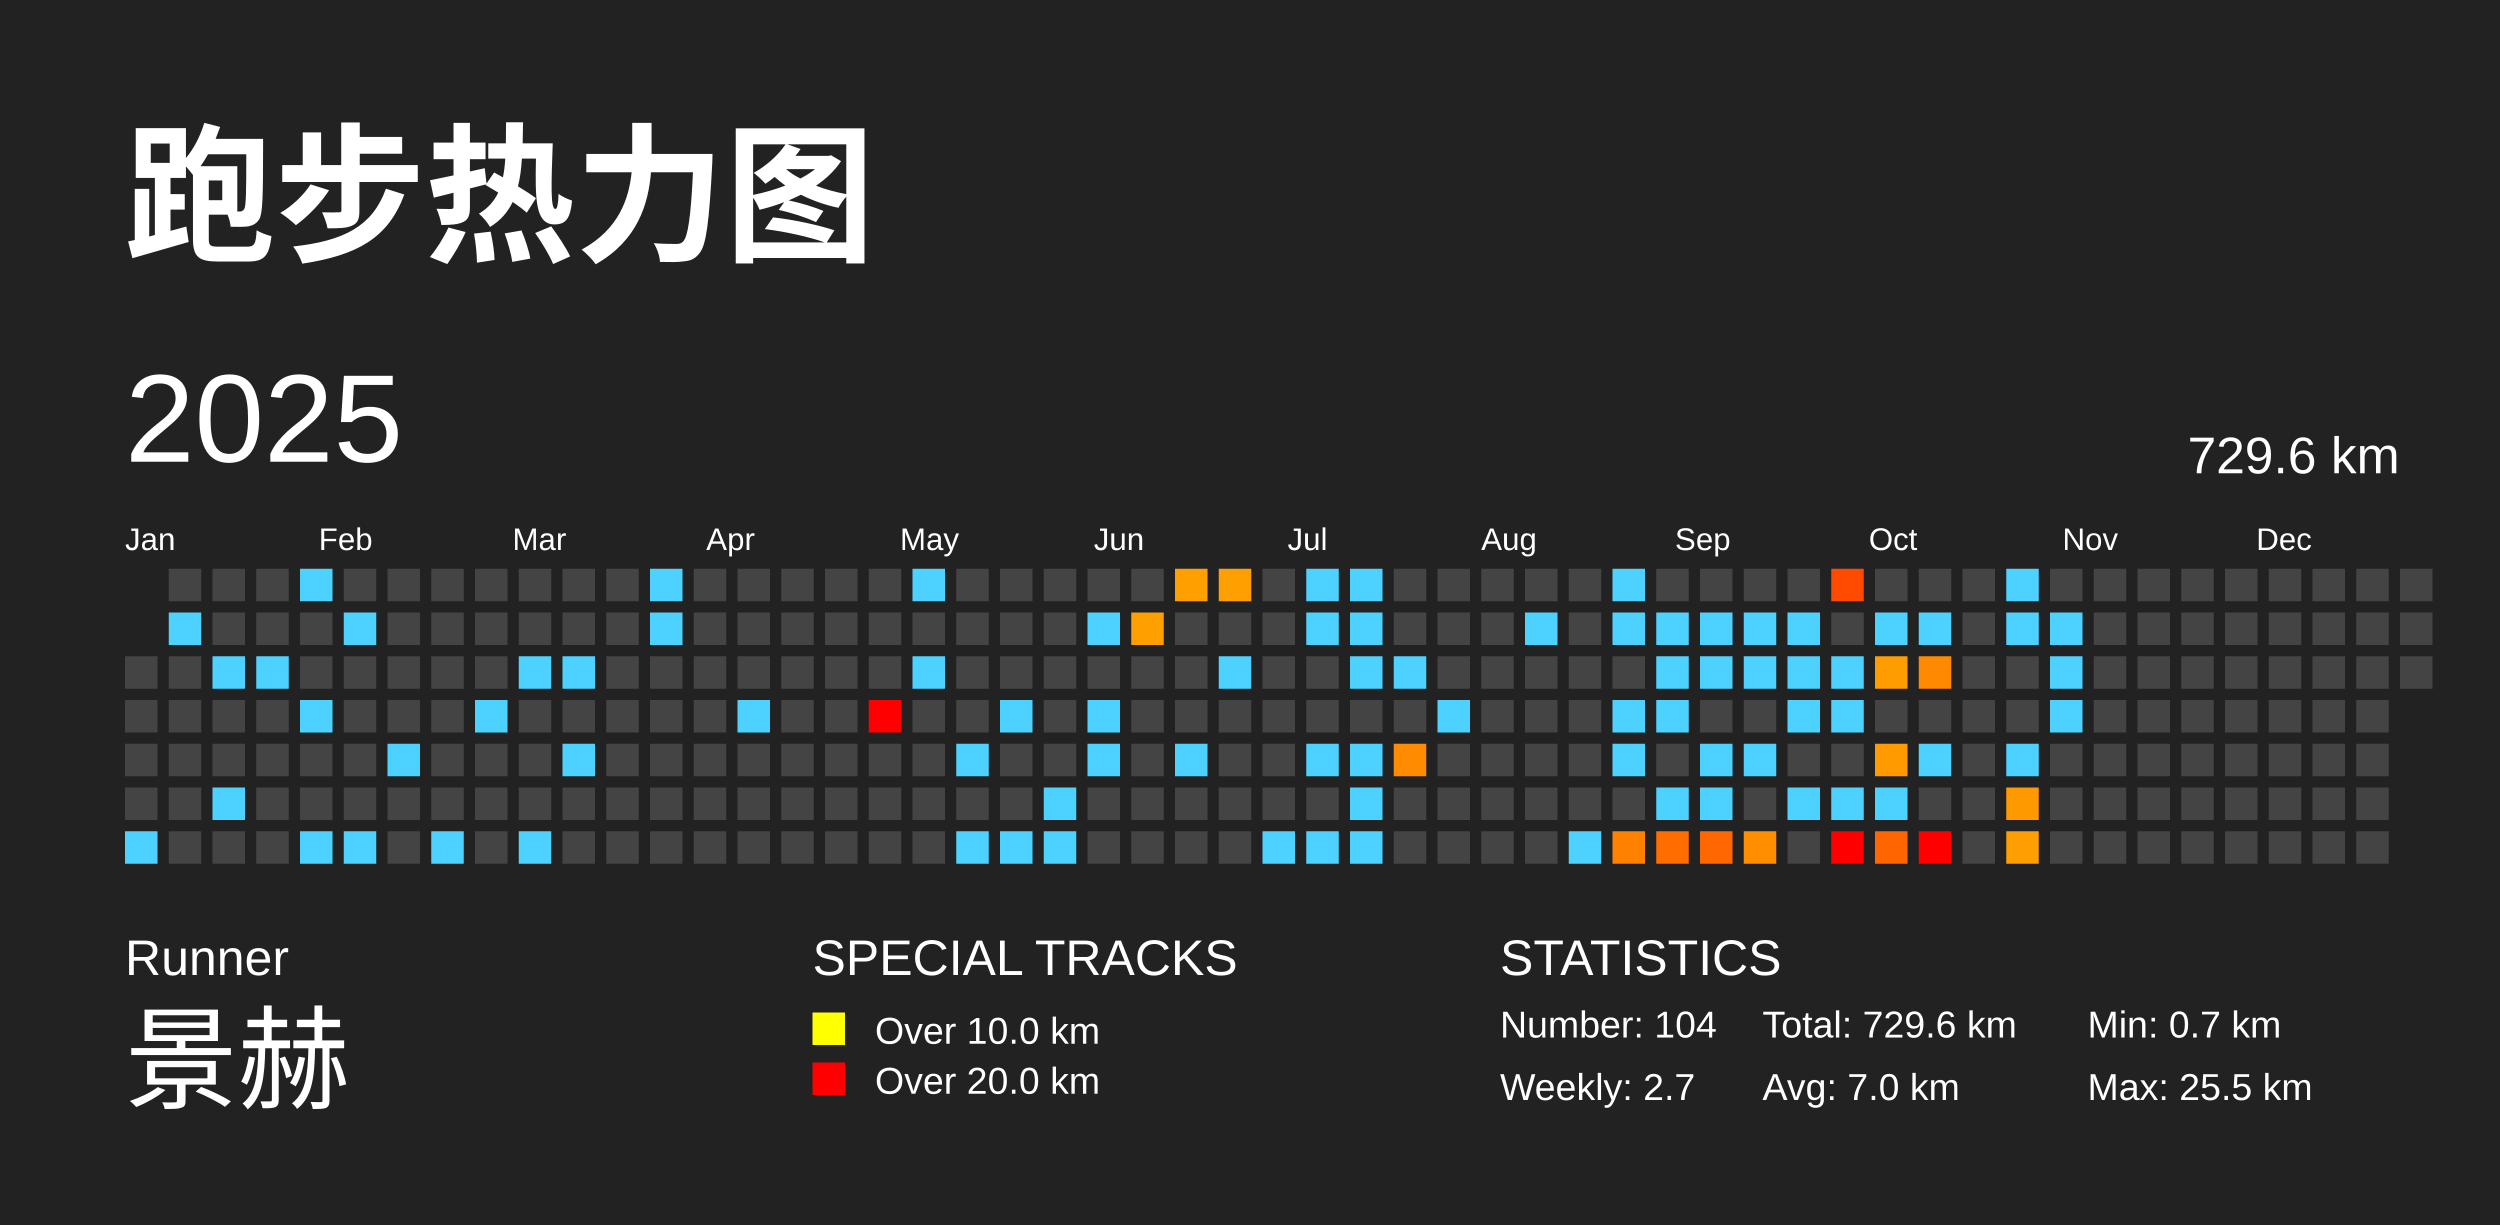
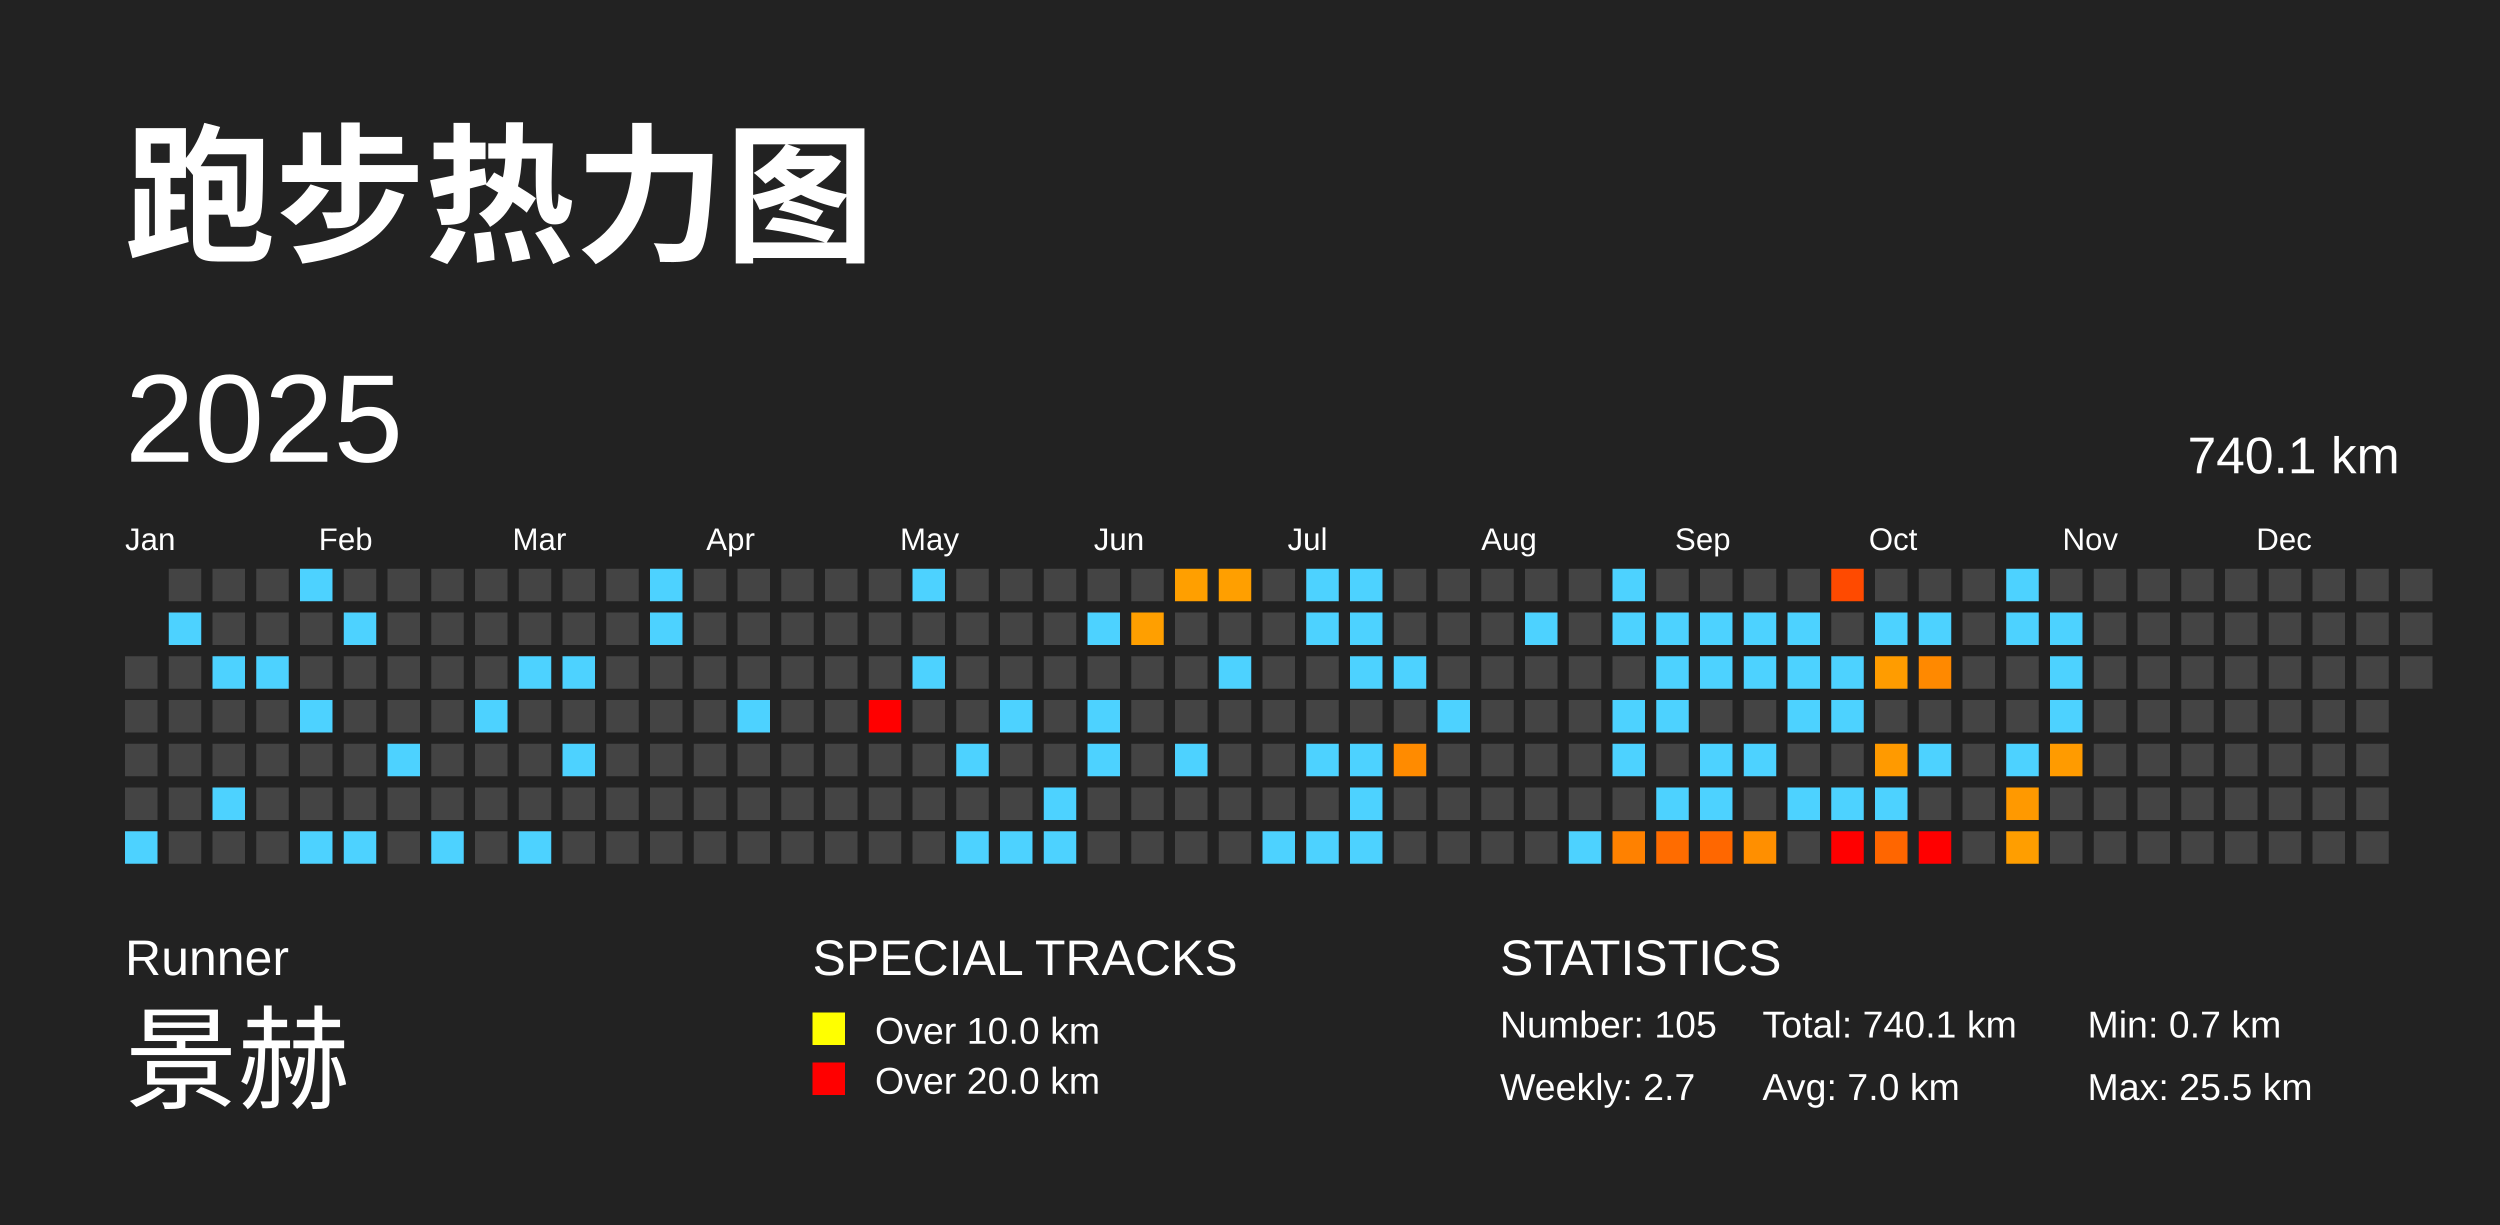
<svg xmlns="http://www.w3.org/2000/svg" baseProfile="full" height="98mm" version="1.1" viewBox="0,0,200,98" width="200mm">
  <defs />
  <rect fill="#222222" height="98" width="200" x="0" y="0" />
  <text fill="#FFFFFF" style="font-size:12px; font-family:Arial; font-weight:bold;" x="10" y="20">跑步热力图</text>
  <text fill="#FFFFFF" style="font-size:4px; font-family:Arial" x="10" y="78">Runner</text>
  <text fill="#FFFFFF" style="font-size:9px; font-family:Arial" x="10" y="88">景赫</text>
  <text fill="#FFFFFF" style="font-size:4px; font-family:Arial" x="65" y="78">SPECIAL TRACKS</text>
  <rect fill="yellow" height="2.6" width="2.6" x="65" y="81" />
  <text fill="#FFFFFF" style="font-size:3px; font-family:Arial" x="70" y="83.5">Over 10.0 km</text>
  <rect fill="red" height="2.6" width="2.6" x="65" y="85" />
  <text fill="#FFFFFF" style="font-size:3px; font-family:Arial" x="70" y="87.5">Over 20.0 km</text>
  <text fill="#FFFFFF" style="font-size:4px; font-family:Arial" x="120" y="78">STATISTICS</text>
-   <text fill="#FFFFFF" style="font-size:3px; font-family:Arial" x="120" y="83">Number: 104</text>
+   <text fill="#FFFFFF" style="font-size:3px; font-family:Arial" x="120" y="83">Number: 105</text>
  <text fill="#FFFFFF" style="font-size:3px; font-family:Arial" x="120" y="88">Weekly: 2.7</text>
-   <text fill="#FFFFFF" style="font-size:3px; font-family:Arial" x="141" y="83">Total: 729.6 km</text>
+   <text fill="#FFFFFF" style="font-size:3px; font-family:Arial" x="141" y="83">Total: 740.1 km</text>
  <text fill="#FFFFFF" style="font-size:3px; font-family:Arial" x="141" y="88">Avg: 7.0 km</text>
  <text fill="#FFFFFF" style="font-size:3px; font-family:Arial" x="167" y="83">Min: 0.7 km</text>
  <text fill="#FFFFFF" style="font-size:3px; font-family:Arial" x="167" y="88">Max: 25.5 km</text>
  <text dominant-baseline="hanging" fill="#FFFFFF" style="font-size:10.0px; font-family:Arial;" x="10" y="30">2025</text>
-   <text dominant-baseline="hanging" fill="#FFFFFF" style="font-size:4.125px; font-family:Arial;" x="175" y="35">729.6 km</text>
+   <text dominant-baseline="hanging" fill="#FFFFFF" style="font-size:4.125px; font-family:Arial;" x="175" y="35">740.1 km</text>
  <text fill="#FFFFFF" style="font-size:2.5px; font-family:Arial" x="10.0" y="44">Jan</text>
  <text fill="#FFFFFF" style="font-size:2.5px; font-family:Arial" x="25.5" y="44">Feb</text>
  <text fill="#FFFFFF" style="font-size:2.5px; font-family:Arial" x="41.0" y="44">Mar</text>
  <text fill="#FFFFFF" style="font-size:2.5px; font-family:Arial" x="56.5" y="44">Apr</text>
  <text fill="#FFFFFF" style="font-size:2.5px; font-family:Arial" x="72.0" y="44">May</text>
  <text fill="#FFFFFF" style="font-size:2.5px; font-family:Arial" x="87.5" y="44">Jun</text>
  <text fill="#FFFFFF" style="font-size:2.5px; font-family:Arial" x="103.0" y="44">Jul</text>
  <text fill="#FFFFFF" style="font-size:2.5px; font-family:Arial" x="118.5" y="44">Aug</text>
  <text fill="#FFFFFF" style="font-size:2.5px; font-family:Arial" x="134.0" y="44">Sep</text>
  <text fill="#FFFFFF" style="font-size:2.5px; font-family:Arial" x="149.5" y="44">Oct</text>
  <text fill="#FFFFFF" style="font-size:2.5px; font-family:Arial" x="165.0" y="44">Nov</text>
  <text fill="#FFFFFF" style="font-size:2.5px; font-family:Arial" x="180.5" y="44">Dec</text>
  <rect fill="#444444" height="2.6" width="2.6" x="10.0" y="52.5" />
  <rect fill="#444444" height="2.6" width="2.6" x="10.0" y="56.0" />
  <rect fill="#444444" height="2.6" width="2.6" x="10.0" y="59.5" />
  <rect fill="#444444" height="2.6" width="2.6" x="10.0" y="63.0" />
  <rect fill="#4dd2ff" height="2.6" width="2.6" x="10.0" y="66.5" />
  <rect fill="#444444" height="2.6" width="2.6" x="13.5" y="45.5" />
  <rect fill="#4dd2ff" height="2.6" width="2.6" x="13.5" y="49.0" />
  <rect fill="#444444" height="2.6" width="2.6" x="13.5" y="52.5" />
  <rect fill="#444444" height="2.6" width="2.6" x="13.5" y="56.0" />
  <rect fill="#444444" height="2.6" width="2.6" x="13.5" y="59.5" />
  <rect fill="#444444" height="2.6" width="2.6" x="13.5" y="63.0" />
  <rect fill="#444444" height="2.6" width="2.6" x="13.5" y="66.5" />
  <rect fill="#444444" height="2.6" width="2.6" x="17.0" y="45.5" />
  <rect fill="#444444" height="2.6" width="2.6" x="17.0" y="49.0" />
  <rect fill="#4dd2ff" height="2.6" width="2.6" x="17.0" y="52.5" />
  <rect fill="#444444" height="2.6" width="2.6" x="17.0" y="56.0" />
  <rect fill="#444444" height="2.6" width="2.6" x="17.0" y="59.5" />
  <rect fill="#4dd2ff" height="2.6" width="2.6" x="17.0" y="63.0" />
  <rect fill="#444444" height="2.6" width="2.6" x="17.0" y="66.5" />
  <rect fill="#444444" height="2.6" width="2.6" x="20.5" y="45.5" />
  <rect fill="#444444" height="2.6" width="2.6" x="20.5" y="49.0" />
  <rect fill="#4dd2ff" height="2.6" width="2.6" x="20.5" y="52.5" />
  <rect fill="#444444" height="2.6" width="2.6" x="20.5" y="56.0" />
  <rect fill="#444444" height="2.6" width="2.6" x="20.5" y="59.5" />
  <rect fill="#444444" height="2.6" width="2.6" x="20.5" y="63.0" />
  <rect fill="#444444" height="2.6" width="2.6" x="20.5" y="66.5" />
  <rect fill="#4dd2ff" height="2.6" width="2.6" x="24.0" y="45.5" />
  <rect fill="#444444" height="2.6" width="2.6" x="24.0" y="49.0" />
  <rect fill="#444444" height="2.6" width="2.6" x="24.0" y="52.5" />
  <rect fill="#4dd2ff" height="2.6" width="2.6" x="24.0" y="56.0" />
  <rect fill="#444444" height="2.6" width="2.6" x="24.0" y="59.5" />
  <rect fill="#444444" height="2.6" width="2.6" x="24.0" y="63.0" />
  <rect fill="#4dd2ff" height="2.6" width="2.6" x="24.0" y="66.5" />
  <rect fill="#444444" height="2.6" width="2.6" x="27.5" y="45.5" />
  <rect fill="#4dd2ff" height="2.6" width="2.6" x="27.5" y="49.0" />
  <rect fill="#444444" height="2.6" width="2.6" x="27.5" y="52.5" />
  <rect fill="#444444" height="2.6" width="2.6" x="27.5" y="56.0" />
  <rect fill="#444444" height="2.6" width="2.6" x="27.5" y="59.5" />
  <rect fill="#444444" height="2.6" width="2.6" x="27.5" y="63.0" />
  <rect fill="#4dd2ff" height="2.6" width="2.6" x="27.5" y="66.5" />
  <rect fill="#444444" height="2.6" width="2.6" x="31.0" y="45.5" />
  <rect fill="#444444" height="2.6" width="2.6" x="31.0" y="49.0" />
  <rect fill="#444444" height="2.6" width="2.6" x="31.0" y="52.5" />
  <rect fill="#444444" height="2.6" width="2.6" x="31.0" y="56.0" />
  <rect fill="#4dd2ff" height="2.6" width="2.6" x="31.0" y="59.5" />
  <rect fill="#444444" height="2.6" width="2.6" x="31.0" y="63.0" />
  <rect fill="#444444" height="2.6" width="2.6" x="31.0" y="66.5" />
  <rect fill="#444444" height="2.6" width="2.6" x="34.5" y="45.5" />
  <rect fill="#444444" height="2.6" width="2.6" x="34.5" y="49.0" />
  <rect fill="#444444" height="2.6" width="2.6" x="34.5" y="52.5" />
  <rect fill="#444444" height="2.6" width="2.6" x="34.5" y="56.0" />
  <rect fill="#444444" height="2.6" width="2.6" x="34.5" y="59.5" />
  <rect fill="#444444" height="2.6" width="2.6" x="34.5" y="63.0" />
  <rect fill="#4dd2ff" height="2.6" width="2.6" x="34.5" y="66.5" />
  <rect fill="#444444" height="2.6" width="2.6" x="38.0" y="45.5" />
  <rect fill="#444444" height="2.6" width="2.6" x="38.0" y="49.0" />
  <rect fill="#444444" height="2.6" width="2.6" x="38.0" y="52.5" />
  <rect fill="#4dd2ff" height="2.6" width="2.6" x="38.0" y="56.0" />
  <rect fill="#444444" height="2.6" width="2.6" x="38.0" y="59.5" />
  <rect fill="#444444" height="2.6" width="2.6" x="38.0" y="63.0" />
  <rect fill="#444444" height="2.6" width="2.6" x="38.0" y="66.5" />
  <rect fill="#444444" height="2.6" width="2.6" x="41.5" y="45.5" />
  <rect fill="#444444" height="2.6" width="2.6" x="41.5" y="49.0" />
  <rect fill="#4dd2ff" height="2.6" width="2.6" x="41.5" y="52.5" />
  <rect fill="#444444" height="2.6" width="2.6" x="41.5" y="56.0" />
  <rect fill="#444444" height="2.6" width="2.6" x="41.5" y="59.5" />
  <rect fill="#444444" height="2.6" width="2.6" x="41.5" y="63.0" />
  <rect fill="#4dd2ff" height="2.6" width="2.6" x="41.5" y="66.5" />
  <rect fill="#444444" height="2.6" width="2.6" x="45.0" y="45.5" />
  <rect fill="#444444" height="2.6" width="2.6" x="45.0" y="49.0" />
  <rect fill="#4dd2ff" height="2.6" width="2.6" x="45.0" y="52.5" />
  <rect fill="#444444" height="2.6" width="2.6" x="45.0" y="56.0" />
  <rect fill="#4dd2ff" height="2.6" width="2.6" x="45.0" y="59.5" />
  <rect fill="#444444" height="2.6" width="2.6" x="45.0" y="63.0" />
  <rect fill="#444444" height="2.6" width="2.6" x="45.0" y="66.5" />
  <rect fill="#444444" height="2.6" width="2.6" x="48.5" y="45.5" />
  <rect fill="#444444" height="2.6" width="2.6" x="48.5" y="49.0" />
  <rect fill="#444444" height="2.6" width="2.6" x="48.5" y="52.5" />
  <rect fill="#444444" height="2.6" width="2.6" x="48.5" y="56.0" />
  <rect fill="#444444" height="2.6" width="2.6" x="48.5" y="59.5" />
  <rect fill="#444444" height="2.6" width="2.6" x="48.5" y="63.0" />
  <rect fill="#444444" height="2.6" width="2.6" x="48.5" y="66.5" />
  <rect fill="#4dd2ff" height="2.6" width="2.6" x="52.0" y="45.5" />
  <rect fill="#4dd2ff" height="2.6" width="2.6" x="52.0" y="49.0" />
  <rect fill="#444444" height="2.6" width="2.6" x="52.0" y="52.5" />
  <rect fill="#444444" height="2.6" width="2.6" x="52.0" y="56.0" />
  <rect fill="#444444" height="2.6" width="2.6" x="52.0" y="59.5" />
  <rect fill="#444444" height="2.6" width="2.6" x="52.0" y="63.0" />
  <rect fill="#444444" height="2.6" width="2.6" x="52.0" y="66.5" />
  <rect fill="#444444" height="2.6" width="2.6" x="55.5" y="45.5" />
  <rect fill="#444444" height="2.6" width="2.6" x="55.5" y="49.0" />
  <rect fill="#444444" height="2.6" width="2.6" x="55.5" y="52.5" />
  <rect fill="#444444" height="2.6" width="2.6" x="55.5" y="56.0" />
  <rect fill="#444444" height="2.6" width="2.6" x="55.5" y="59.5" />
  <rect fill="#444444" height="2.6" width="2.6" x="55.5" y="63.0" />
  <rect fill="#444444" height="2.6" width="2.6" x="55.5" y="66.5" />
  <rect fill="#444444" height="2.6" width="2.6" x="59.0" y="45.5" />
  <rect fill="#444444" height="2.6" width="2.6" x="59.0" y="49.0" />
  <rect fill="#444444" height="2.6" width="2.6" x="59.0" y="52.5" />
  <rect fill="#4dd2ff" height="2.6" width="2.6" x="59.0" y="56.0" />
  <rect fill="#444444" height="2.6" width="2.6" x="59.0" y="59.5" />
  <rect fill="#444444" height="2.6" width="2.6" x="59.0" y="63.0" />
  <rect fill="#444444" height="2.6" width="2.6" x="59.0" y="66.5" />
  <rect fill="#444444" height="2.6" width="2.6" x="62.5" y="45.5" />
  <rect fill="#444444" height="2.6" width="2.6" x="62.5" y="49.0" />
  <rect fill="#444444" height="2.6" width="2.6" x="62.5" y="52.5" />
  <rect fill="#444444" height="2.6" width="2.6" x="62.5" y="56.0" />
  <rect fill="#444444" height="2.6" width="2.6" x="62.5" y="59.5" />
  <rect fill="#444444" height="2.6" width="2.6" x="62.5" y="63.0" />
  <rect fill="#444444" height="2.6" width="2.6" x="62.5" y="66.5" />
  <rect fill="#444444" height="2.6" width="2.6" x="66.0" y="45.5" />
  <rect fill="#444444" height="2.6" width="2.6" x="66.0" y="49.0" />
  <rect fill="#444444" height="2.6" width="2.6" x="66.0" y="52.5" />
  <rect fill="#444444" height="2.6" width="2.6" x="66.0" y="56.0" />
  <rect fill="#444444" height="2.6" width="2.6" x="66.0" y="59.5" />
  <rect fill="#444444" height="2.6" width="2.6" x="66.0" y="63.0" />
  <rect fill="#444444" height="2.6" width="2.6" x="66.0" y="66.5" />
  <rect fill="#444444" height="2.6" width="2.6" x="69.5" y="45.5" />
  <rect fill="#444444" height="2.6" width="2.6" x="69.5" y="49.0" />
  <rect fill="#444444" height="2.6" width="2.6" x="69.5" y="52.5" />
  <rect fill="red" height="2.6" width="2.6" x="69.5" y="56.0" />
  <rect fill="#444444" height="2.6" width="2.6" x="69.5" y="59.5" />
  <rect fill="#444444" height="2.6" width="2.6" x="69.5" y="63.0" />
  <rect fill="#444444" height="2.6" width="2.6" x="69.5" y="66.5" />
  <rect fill="#4dd2ff" height="2.6" width="2.6" x="73.0" y="45.5" />
  <rect fill="#444444" height="2.6" width="2.6" x="73.0" y="49.0" />
  <rect fill="#4dd2ff" height="2.6" width="2.6" x="73.0" y="52.5" />
  <rect fill="#444444" height="2.6" width="2.6" x="73.0" y="56.0" />
  <rect fill="#444444" height="2.6" width="2.6" x="73.0" y="59.5" />
  <rect fill="#444444" height="2.6" width="2.6" x="73.0" y="63.0" />
  <rect fill="#444444" height="2.6" width="2.6" x="73.0" y="66.5" />
  <rect fill="#444444" height="2.6" width="2.6" x="76.5" y="45.5" />
  <rect fill="#444444" height="2.6" width="2.6" x="76.5" y="49.0" />
  <rect fill="#444444" height="2.6" width="2.6" x="76.5" y="52.5" />
  <rect fill="#444444" height="2.6" width="2.6" x="76.5" y="56.0" />
  <rect fill="#4dd2ff" height="2.6" width="2.6" x="76.5" y="59.5" />
  <rect fill="#444444" height="2.6" width="2.6" x="76.5" y="63.0" />
  <rect fill="#4dd2ff" height="2.6" width="2.6" x="76.5" y="66.5" />
  <rect fill="#444444" height="2.6" width="2.6" x="80.0" y="45.5" />
  <rect fill="#444444" height="2.6" width="2.6" x="80.0" y="49.0" />
  <rect fill="#444444" height="2.6" width="2.6" x="80.0" y="52.5" />
  <rect fill="#4dd2ff" height="2.6" width="2.6" x="80.0" y="56.0" />
  <rect fill="#444444" height="2.6" width="2.6" x="80.0" y="59.5" />
  <rect fill="#444444" height="2.6" width="2.6" x="80.0" y="63.0" />
  <rect fill="#4dd2ff" height="2.6" width="2.6" x="80.0" y="66.5" />
  <rect fill="#444444" height="2.6" width="2.6" x="83.5" y="45.5" />
  <rect fill="#444444" height="2.6" width="2.6" x="83.5" y="49.0" />
  <rect fill="#444444" height="2.6" width="2.6" x="83.5" y="52.5" />
  <rect fill="#444444" height="2.6" width="2.6" x="83.5" y="56.0" />
  <rect fill="#444444" height="2.6" width="2.6" x="83.5" y="59.5" />
  <rect fill="#4dd2ff" height="2.6" width="2.6" x="83.5" y="63.0" />
  <rect fill="#4dd2ff" height="2.6" width="2.6" x="83.5" y="66.5" />
  <rect fill="#444444" height="2.6" width="2.6" x="87.0" y="45.5" />
  <rect fill="#4dd2ff" height="2.6" width="2.6" x="87.0" y="49.0" />
  <rect fill="#444444" height="2.6" width="2.6" x="87.0" y="52.5" />
  <rect fill="#4dd2ff" height="2.6" width="2.6" x="87.0" y="56.0" />
  <rect fill="#4dd2ff" height="2.6" width="2.6" x="87.0" y="59.5" />
  <rect fill="#444444" height="2.6" width="2.6" x="87.0" y="63.0" />
  <rect fill="#444444" height="2.6" width="2.6" x="87.0" y="66.5" />
  <rect fill="#444444" height="2.6" width="2.6" x="90.5" y="45.5" />
  <rect fill="#ff9f00" height="2.6" width="2.6" x="90.5" y="49.0" />
  <rect fill="#444444" height="2.6" width="2.6" x="90.5" y="52.5" />
  <rect fill="#444444" height="2.6" width="2.6" x="90.5" y="56.0" />
  <rect fill="#444444" height="2.6" width="2.6" x="90.5" y="59.5" />
  <rect fill="#444444" height="2.6" width="2.6" x="90.5" y="63.0" />
  <rect fill="#444444" height="2.6" width="2.6" x="90.5" y="66.5" />
  <rect fill="#ff9f00" height="2.6" width="2.6" x="94.0" y="45.5" />
  <rect fill="#444444" height="2.6" width="2.6" x="94.0" y="49.0" />
  <rect fill="#444444" height="2.6" width="2.6" x="94.0" y="52.5" />
  <rect fill="#444444" height="2.6" width="2.6" x="94.0" y="56.0" />
  <rect fill="#4dd2ff" height="2.6" width="2.6" x="94.0" y="59.5" />
  <rect fill="#444444" height="2.6" width="2.6" x="94.0" y="63.0" />
  <rect fill="#444444" height="2.6" width="2.6" x="94.0" y="66.5" />
  <rect fill="#ff9f00" height="2.6" width="2.6" x="97.5" y="45.5" />
  <rect fill="#444444" height="2.6" width="2.6" x="97.5" y="49.0" />
  <rect fill="#4dd2ff" height="2.6" width="2.6" x="97.5" y="52.5" />
  <rect fill="#444444" height="2.6" width="2.6" x="97.5" y="56.0" />
  <rect fill="#444444" height="2.6" width="2.6" x="97.5" y="59.5" />
  <rect fill="#444444" height="2.6" width="2.6" x="97.5" y="63.0" />
  <rect fill="#444444" height="2.6" width="2.6" x="97.5" y="66.5" />
  <rect fill="#444444" height="2.6" width="2.6" x="101.0" y="45.5" />
  <rect fill="#444444" height="2.6" width="2.6" x="101.0" y="49.0" />
  <rect fill="#444444" height="2.6" width="2.6" x="101.0" y="52.5" />
  <rect fill="#444444" height="2.6" width="2.6" x="101.0" y="56.0" />
  <rect fill="#444444" height="2.6" width="2.6" x="101.0" y="59.5" />
  <rect fill="#444444" height="2.6" width="2.6" x="101.0" y="63.0" />
  <rect fill="#4dd2ff" height="2.6" width="2.6" x="101.0" y="66.5" />
  <rect fill="#4dd2ff" height="2.6" width="2.6" x="104.5" y="45.5" />
  <rect fill="#4dd2ff" height="2.6" width="2.6" x="104.5" y="49.0" />
  <rect fill="#444444" height="2.6" width="2.6" x="104.5" y="52.5" />
  <rect fill="#444444" height="2.6" width="2.6" x="104.5" y="56.0" />
  <rect fill="#4dd2ff" height="2.6" width="2.6" x="104.5" y="59.5" />
  <rect fill="#444444" height="2.6" width="2.6" x="104.5" y="63.0" />
  <rect fill="#4dd2ff" height="2.6" width="2.6" x="104.5" y="66.5" />
  <rect fill="#4dd2ff" height="2.6" width="2.6" x="108.0" y="45.5" />
  <rect fill="#4dd2ff" height="2.6" width="2.6" x="108.0" y="49.0" />
  <rect fill="#4dd2ff" height="2.6" width="2.6" x="108.0" y="52.5" />
  <rect fill="#444444" height="2.6" width="2.6" x="108.0" y="56.0" />
  <rect fill="#4dd2ff" height="2.6" width="2.6" x="108.0" y="59.5" />
  <rect fill="#4dd2ff" height="2.6" width="2.6" x="108.0" y="63.0" />
  <rect fill="#4dd2ff" height="2.6" width="2.6" x="108.0" y="66.5" />
  <rect fill="#444444" height="2.6" width="2.6" x="111.5" y="45.5" />
  <rect fill="#444444" height="2.6" width="2.6" x="111.5" y="49.0" />
  <rect fill="#4dd2ff" height="2.6" width="2.6" x="111.5" y="52.5" />
  <rect fill="#444444" height="2.6" width="2.6" x="111.5" y="56.0" />
  <rect fill="#ff8b00" height="2.6" width="2.6" x="111.5" y="59.5" />
  <rect fill="#444444" height="2.6" width="2.6" x="111.5" y="63.0" />
  <rect fill="#444444" height="2.6" width="2.6" x="111.5" y="66.5" />
  <rect fill="#444444" height="2.6" width="2.6" x="115.0" y="45.5" />
  <rect fill="#444444" height="2.6" width="2.6" x="115.0" y="49.0" />
  <rect fill="#444444" height="2.6" width="2.6" x="115.0" y="52.5" />
  <rect fill="#4dd2ff" height="2.6" width="2.6" x="115.0" y="56.0" />
  <rect fill="#444444" height="2.6" width="2.6" x="115.0" y="59.5" />
  <rect fill="#444444" height="2.6" width="2.6" x="115.0" y="63.0" />
  <rect fill="#444444" height="2.6" width="2.6" x="115.0" y="66.5" />
  <rect fill="#444444" height="2.6" width="2.6" x="118.5" y="45.5" />
  <rect fill="#444444" height="2.6" width="2.6" x="118.5" y="49.0" />
  <rect fill="#444444" height="2.6" width="2.6" x="118.5" y="52.5" />
  <rect fill="#444444" height="2.6" width="2.6" x="118.5" y="56.0" />
  <rect fill="#444444" height="2.6" width="2.6" x="118.5" y="59.5" />
  <rect fill="#444444" height="2.6" width="2.6" x="118.5" y="63.0" />
  <rect fill="#444444" height="2.6" width="2.6" x="118.5" y="66.5" />
  <rect fill="#444444" height="2.6" width="2.6" x="122.0" y="45.5" />
  <rect fill="#4dd2ff" height="2.6" width="2.6" x="122.0" y="49.0" />
  <rect fill="#444444" height="2.6" width="2.6" x="122.0" y="52.5" />
  <rect fill="#444444" height="2.6" width="2.6" x="122.0" y="56.0" />
  <rect fill="#444444" height="2.6" width="2.6" x="122.0" y="59.5" />
  <rect fill="#444444" height="2.6" width="2.6" x="122.0" y="63.0" />
  <rect fill="#444444" height="2.6" width="2.6" x="122.0" y="66.5" />
  <rect fill="#444444" height="2.6" width="2.6" x="125.5" y="45.5" />
  <rect fill="#444444" height="2.6" width="2.6" x="125.5" y="49.0" />
  <rect fill="#444444" height="2.6" width="2.6" x="125.5" y="52.5" />
  <rect fill="#444444" height="2.6" width="2.6" x="125.5" y="56.0" />
  <rect fill="#444444" height="2.6" width="2.6" x="125.5" y="59.5" />
  <rect fill="#444444" height="2.6" width="2.6" x="125.5" y="63.0" />
  <rect fill="#4dd2ff" height="2.6" width="2.6" x="125.5" y="66.5" />
  <rect fill="#4dd2ff" height="2.6" width="2.6" x="129.0" y="45.5" />
  <rect fill="#4dd2ff" height="2.6" width="2.6" x="129.0" y="49.0" />
  <rect fill="#444444" height="2.6" width="2.6" x="129.0" y="52.5" />
  <rect fill="#4dd2ff" height="2.6" width="2.6" x="129.0" y="56.0" />
  <rect fill="#4dd2ff" height="2.6" width="2.6" x="129.0" y="59.5" />
  <rect fill="#444444" height="2.6" width="2.6" x="129.0" y="63.0" />
  <rect fill="#ff8100" height="2.6" width="2.6" x="129.0" y="66.5" />
  <rect fill="#444444" height="2.6" width="2.6" x="132.5" y="45.5" />
  <rect fill="#4dd2ff" height="2.6" width="2.6" x="132.5" y="49.0" />
  <rect fill="#4dd2ff" height="2.6" width="2.6" x="132.5" y="52.5" />
  <rect fill="#4dd2ff" height="2.6" width="2.6" x="132.5" y="56.0" />
  <rect fill="#444444" height="2.6" width="2.6" x="132.5" y="59.5" />
  <rect fill="#4dd2ff" height="2.6" width="2.6" x="132.5" y="63.0" />
  <rect fill="#ff6c00" height="2.6" width="2.6" x="132.5" y="66.5" />
  <rect fill="#444444" height="2.6" width="2.6" x="136.0" y="45.5" />
  <rect fill="#4dd2ff" height="2.6" width="2.6" x="136.0" y="49.0" />
  <rect fill="#4dd2ff" height="2.6" width="2.6" x="136.0" y="52.5" />
  <rect fill="#444444" height="2.6" width="2.6" x="136.0" y="56.0" />
  <rect fill="#4dd2ff" height="2.6" width="2.6" x="136.0" y="59.5" />
  <rect fill="#4dd2ff" height="2.6" width="2.6" x="136.0" y="63.0" />
  <rect fill="#ff6700" height="2.6" width="2.6" x="136.0" y="66.5" />
  <rect fill="#444444" height="2.6" width="2.6" x="139.5" y="45.5" />
  <rect fill="#4dd2ff" height="2.6" width="2.6" x="139.5" y="49.0" />
  <rect fill="#4dd2ff" height="2.6" width="2.6" x="139.5" y="52.5" />
  <rect fill="#444444" height="2.6" width="2.6" x="139.5" y="56.0" />
  <rect fill="#4dd2ff" height="2.6" width="2.6" x="139.5" y="59.5" />
  <rect fill="#444444" height="2.6" width="2.6" x="139.5" y="63.0" />
  <rect fill="#ff8f00" height="2.6" width="2.6" x="139.5" y="66.5" />
  <rect fill="#444444" height="2.6" width="2.6" x="143.0" y="45.5" />
  <rect fill="#4dd2ff" height="2.6" width="2.6" x="143.0" y="49.0" />
  <rect fill="#4dd2ff" height="2.6" width="2.6" x="143.0" y="52.5" />
  <rect fill="#4dd2ff" height="2.6" width="2.6" x="143.0" y="56.0" />
  <rect fill="#444444" height="2.6" width="2.6" x="143.0" y="59.5" />
  <rect fill="#4dd2ff" height="2.6" width="2.6" x="143.0" y="63.0" />
  <rect fill="#444444" height="2.6" width="2.6" x="143.0" y="66.5" />
  <rect fill="#ff4a00" height="2.6" width="2.6" x="146.5" y="45.5" />
  <rect fill="#444444" height="2.6" width="2.6" x="146.5" y="49.0" />
  <rect fill="#4dd2ff" height="2.6" width="2.6" x="146.5" y="52.5" />
  <rect fill="#4dd2ff" height="2.6" width="2.6" x="146.5" y="56.0" />
  <rect fill="#444444" height="2.6" width="2.6" x="146.5" y="59.5" />
  <rect fill="#4dd2ff" height="2.6" width="2.6" x="146.5" y="63.0" />
  <rect fill="red" height="2.6" width="2.6" x="146.5" y="66.5" />
  <rect fill="#444444" height="2.6" width="2.6" x="150.0" y="45.5" />
  <rect fill="#4dd2ff" height="2.6" width="2.6" x="150.0" y="49.0" />
  <rect fill="#ff9c00" height="2.6" width="2.6" x="150.0" y="52.5" />
  <rect fill="#444444" height="2.6" width="2.6" x="150.0" y="56.0" />
  <rect fill="#ff9a00" height="2.6" width="2.6" x="150.0" y="59.5" />
  <rect fill="#4dd2ff" height="2.6" width="2.6" x="150.0" y="63.0" />
  <rect fill="#ff6600" height="2.6" width="2.6" x="150.0" y="66.5" />
  <rect fill="#444444" height="2.6" width="2.6" x="153.5" y="45.5" />
  <rect fill="#4dd2ff" height="2.6" width="2.6" x="153.5" y="49.0" />
  <rect fill="#ff8900" height="2.6" width="2.6" x="153.5" y="52.5" />
  <rect fill="#444444" height="2.6" width="2.6" x="153.5" y="56.0" />
  <rect fill="#4dd2ff" height="2.6" width="2.6" x="153.5" y="59.5" />
  <rect fill="#444444" height="2.6" width="2.6" x="153.5" y="63.0" />
  <rect fill="red" height="2.6" width="2.6" x="153.5" y="66.5" />
  <rect fill="#444444" height="2.6" width="2.6" x="157.0" y="45.5" />
  <rect fill="#444444" height="2.6" width="2.6" x="157.0" y="49.0" />
  <rect fill="#444444" height="2.6" width="2.6" x="157.0" y="52.5" />
  <rect fill="#444444" height="2.6" width="2.6" x="157.0" y="56.0" />
  <rect fill="#444444" height="2.6" width="2.6" x="157.0" y="59.5" />
  <rect fill="#444444" height="2.6" width="2.6" x="157.0" y="63.0" />
  <rect fill="#444444" height="2.6" width="2.6" x="157.0" y="66.5" />
  <rect fill="#4dd2ff" height="2.6" width="2.6" x="160.5" y="45.5" />
  <rect fill="#4dd2ff" height="2.6" width="2.6" x="160.5" y="49.0" />
  <rect fill="#444444" height="2.6" width="2.6" x="160.5" y="52.5" />
  <rect fill="#444444" height="2.6" width="2.6" x="160.5" y="56.0" />
  <rect fill="#4dd2ff" height="2.6" width="2.6" x="160.5" y="59.5" />
  <rect fill="#ff9900" height="2.6" width="2.6" x="160.5" y="63.0" />
  <rect fill="#ff9e00" height="2.6" width="2.6" x="160.5" y="66.5" />
  <rect fill="#444444" height="2.6" width="2.6" x="164.0" y="45.5" />
  <rect fill="#4dd2ff" height="2.6" width="2.6" x="164.0" y="49.0" />
  <rect fill="#4dd2ff" height="2.6" width="2.6" x="164.0" y="52.5" />
  <rect fill="#4dd2ff" height="2.6" width="2.6" x="164.0" y="56.0" />
-   <rect fill="#444444" height="2.6" width="2.6" x="164.0" y="59.5" />
+   <rect fill="#ff9b00" height="2.6" width="2.6" x="164.0" y="59.5" />
  <rect fill="#444444" height="2.6" width="2.6" x="164.0" y="63.0" />
  <rect fill="#444444" height="2.6" width="2.6" x="164.0" y="66.5" />
  <rect fill="#444444" height="2.6" width="2.6" x="167.5" y="45.5" />
  <rect fill="#444444" height="2.6" width="2.6" x="167.5" y="49.0" />
  <rect fill="#444444" height="2.6" width="2.6" x="167.5" y="52.5" />
  <rect fill="#444444" height="2.6" width="2.6" x="167.5" y="56.0" />
  <rect fill="#444444" height="2.6" width="2.6" x="167.5" y="59.5" />
  <rect fill="#444444" height="2.6" width="2.6" x="167.5" y="63.0" />
  <rect fill="#444444" height="2.6" width="2.6" x="167.5" y="66.5" />
  <rect fill="#444444" height="2.6" width="2.6" x="171.0" y="45.5" />
  <rect fill="#444444" height="2.6" width="2.6" x="171.0" y="49.0" />
  <rect fill="#444444" height="2.6" width="2.6" x="171.0" y="52.5" />
  <rect fill="#444444" height="2.6" width="2.6" x="171.0" y="56.0" />
  <rect fill="#444444" height="2.6" width="2.6" x="171.0" y="59.5" />
  <rect fill="#444444" height="2.6" width="2.6" x="171.0" y="63.0" />
  <rect fill="#444444" height="2.6" width="2.6" x="171.0" y="66.5" />
  <rect fill="#444444" height="2.6" width="2.6" x="174.5" y="45.5" />
  <rect fill="#444444" height="2.6" width="2.6" x="174.5" y="49.0" />
  <rect fill="#444444" height="2.6" width="2.6" x="174.5" y="52.5" />
  <rect fill="#444444" height="2.6" width="2.6" x="174.5" y="56.0" />
  <rect fill="#444444" height="2.6" width="2.6" x="174.5" y="59.5" />
  <rect fill="#444444" height="2.6" width="2.6" x="174.5" y="63.0" />
  <rect fill="#444444" height="2.6" width="2.6" x="174.5" y="66.5" />
  <rect fill="#444444" height="2.6" width="2.6" x="178.0" y="45.5" />
  <rect fill="#444444" height="2.6" width="2.6" x="178.0" y="49.0" />
  <rect fill="#444444" height="2.6" width="2.6" x="178.0" y="52.5" />
  <rect fill="#444444" height="2.6" width="2.6" x="178.0" y="56.0" />
  <rect fill="#444444" height="2.6" width="2.6" x="178.0" y="59.5" />
  <rect fill="#444444" height="2.6" width="2.6" x="178.0" y="63.0" />
  <rect fill="#444444" height="2.6" width="2.6" x="178.0" y="66.5" />
  <rect fill="#444444" height="2.6" width="2.6" x="181.5" y="45.5" />
  <rect fill="#444444" height="2.6" width="2.6" x="181.5" y="49.0" />
  <rect fill="#444444" height="2.6" width="2.6" x="181.5" y="52.5" />
  <rect fill="#444444" height="2.6" width="2.6" x="181.5" y="56.0" />
  <rect fill="#444444" height="2.6" width="2.6" x="181.5" y="59.5" />
  <rect fill="#444444" height="2.6" width="2.6" x="181.5" y="63.0" />
  <rect fill="#444444" height="2.6" width="2.6" x="181.5" y="66.5" />
  <rect fill="#444444" height="2.6" width="2.6" x="185.0" y="45.5" />
  <rect fill="#444444" height="2.6" width="2.6" x="185.0" y="49.0" />
  <rect fill="#444444" height="2.6" width="2.6" x="185.0" y="52.5" />
  <rect fill="#444444" height="2.6" width="2.6" x="185.0" y="56.0" />
  <rect fill="#444444" height="2.6" width="2.6" x="185.0" y="59.5" />
  <rect fill="#444444" height="2.6" width="2.6" x="185.0" y="63.0" />
  <rect fill="#444444" height="2.6" width="2.6" x="185.0" y="66.5" />
  <rect fill="#444444" height="2.6" width="2.6" x="188.5" y="45.5" />
  <rect fill="#444444" height="2.6" width="2.6" x="188.5" y="49.0" />
  <rect fill="#444444" height="2.6" width="2.6" x="188.5" y="52.5" />
  <rect fill="#444444" height="2.6" width="2.6" x="188.5" y="56.0" />
  <rect fill="#444444" height="2.6" width="2.6" x="188.5" y="59.5" />
  <rect fill="#444444" height="2.6" width="2.6" x="188.5" y="63.0" />
  <rect fill="#444444" height="2.6" width="2.6" x="188.5" y="66.5" />
  <rect fill="#444444" height="2.6" width="2.6" x="192.0" y="45.5" />
  <rect fill="#444444" height="2.6" width="2.6" x="192.0" y="49.0" />
  <rect fill="#444444" height="2.6" width="2.6" x="192.0" y="52.5" />
</svg>
